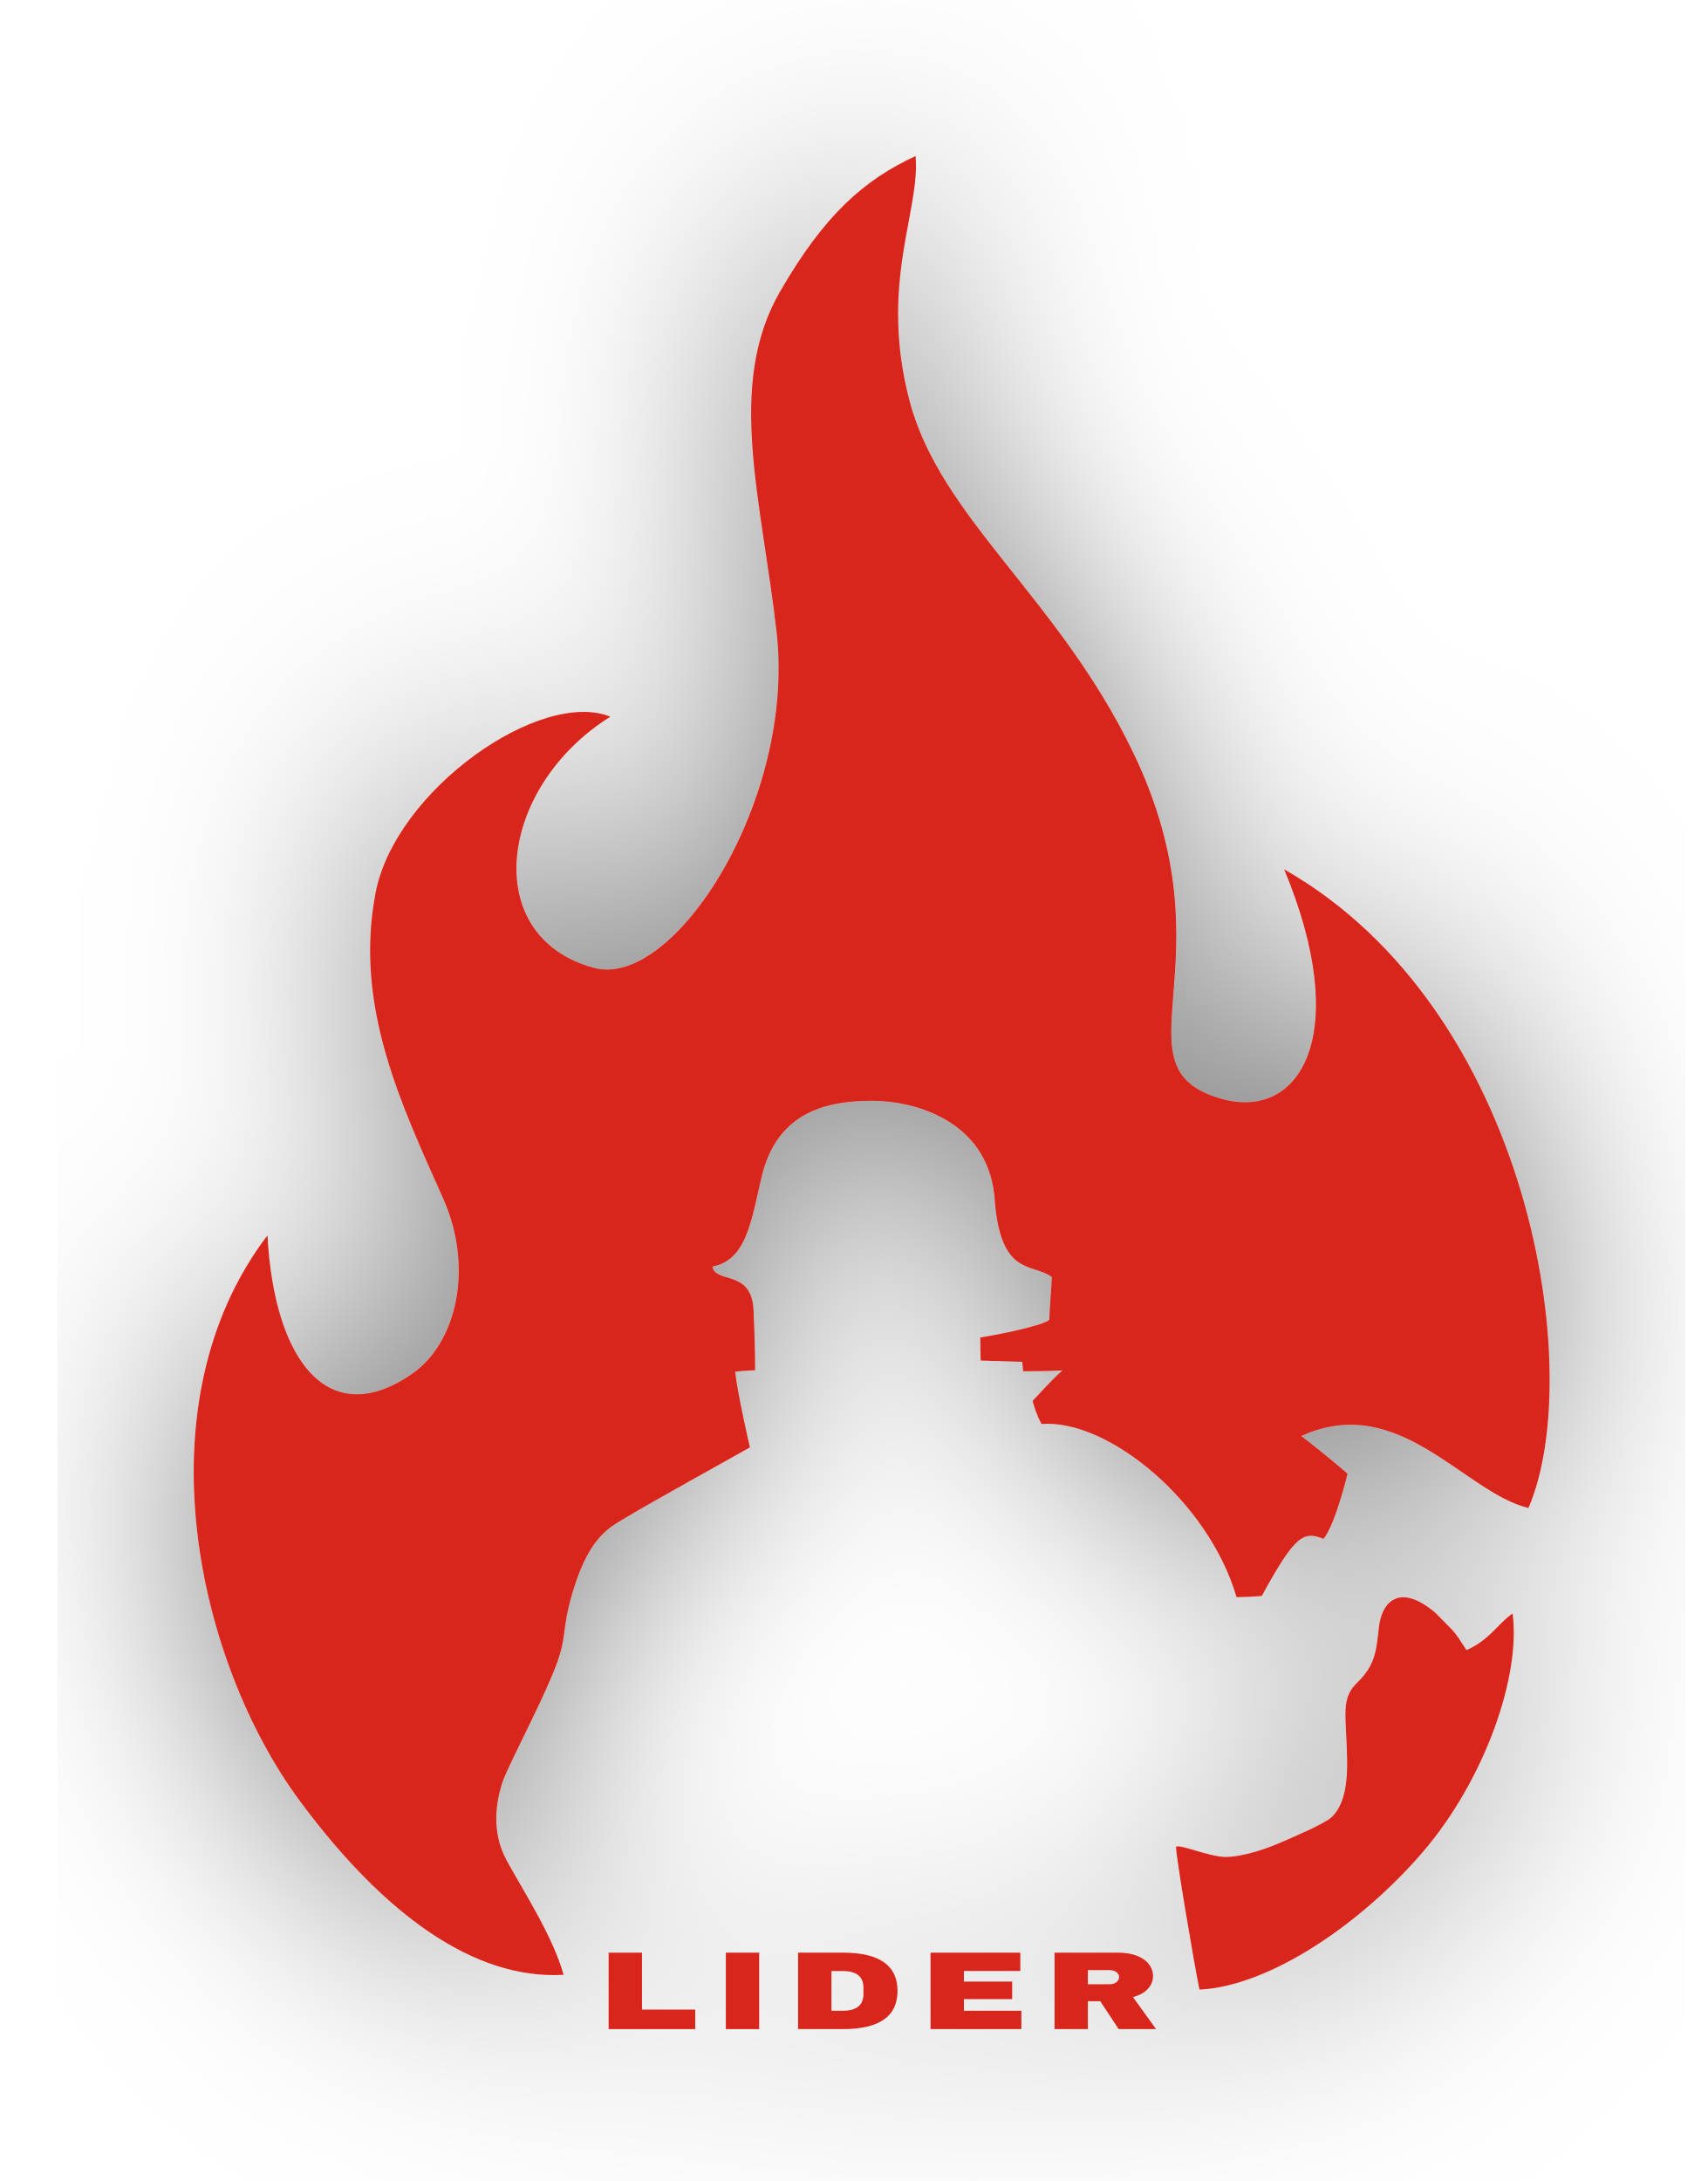
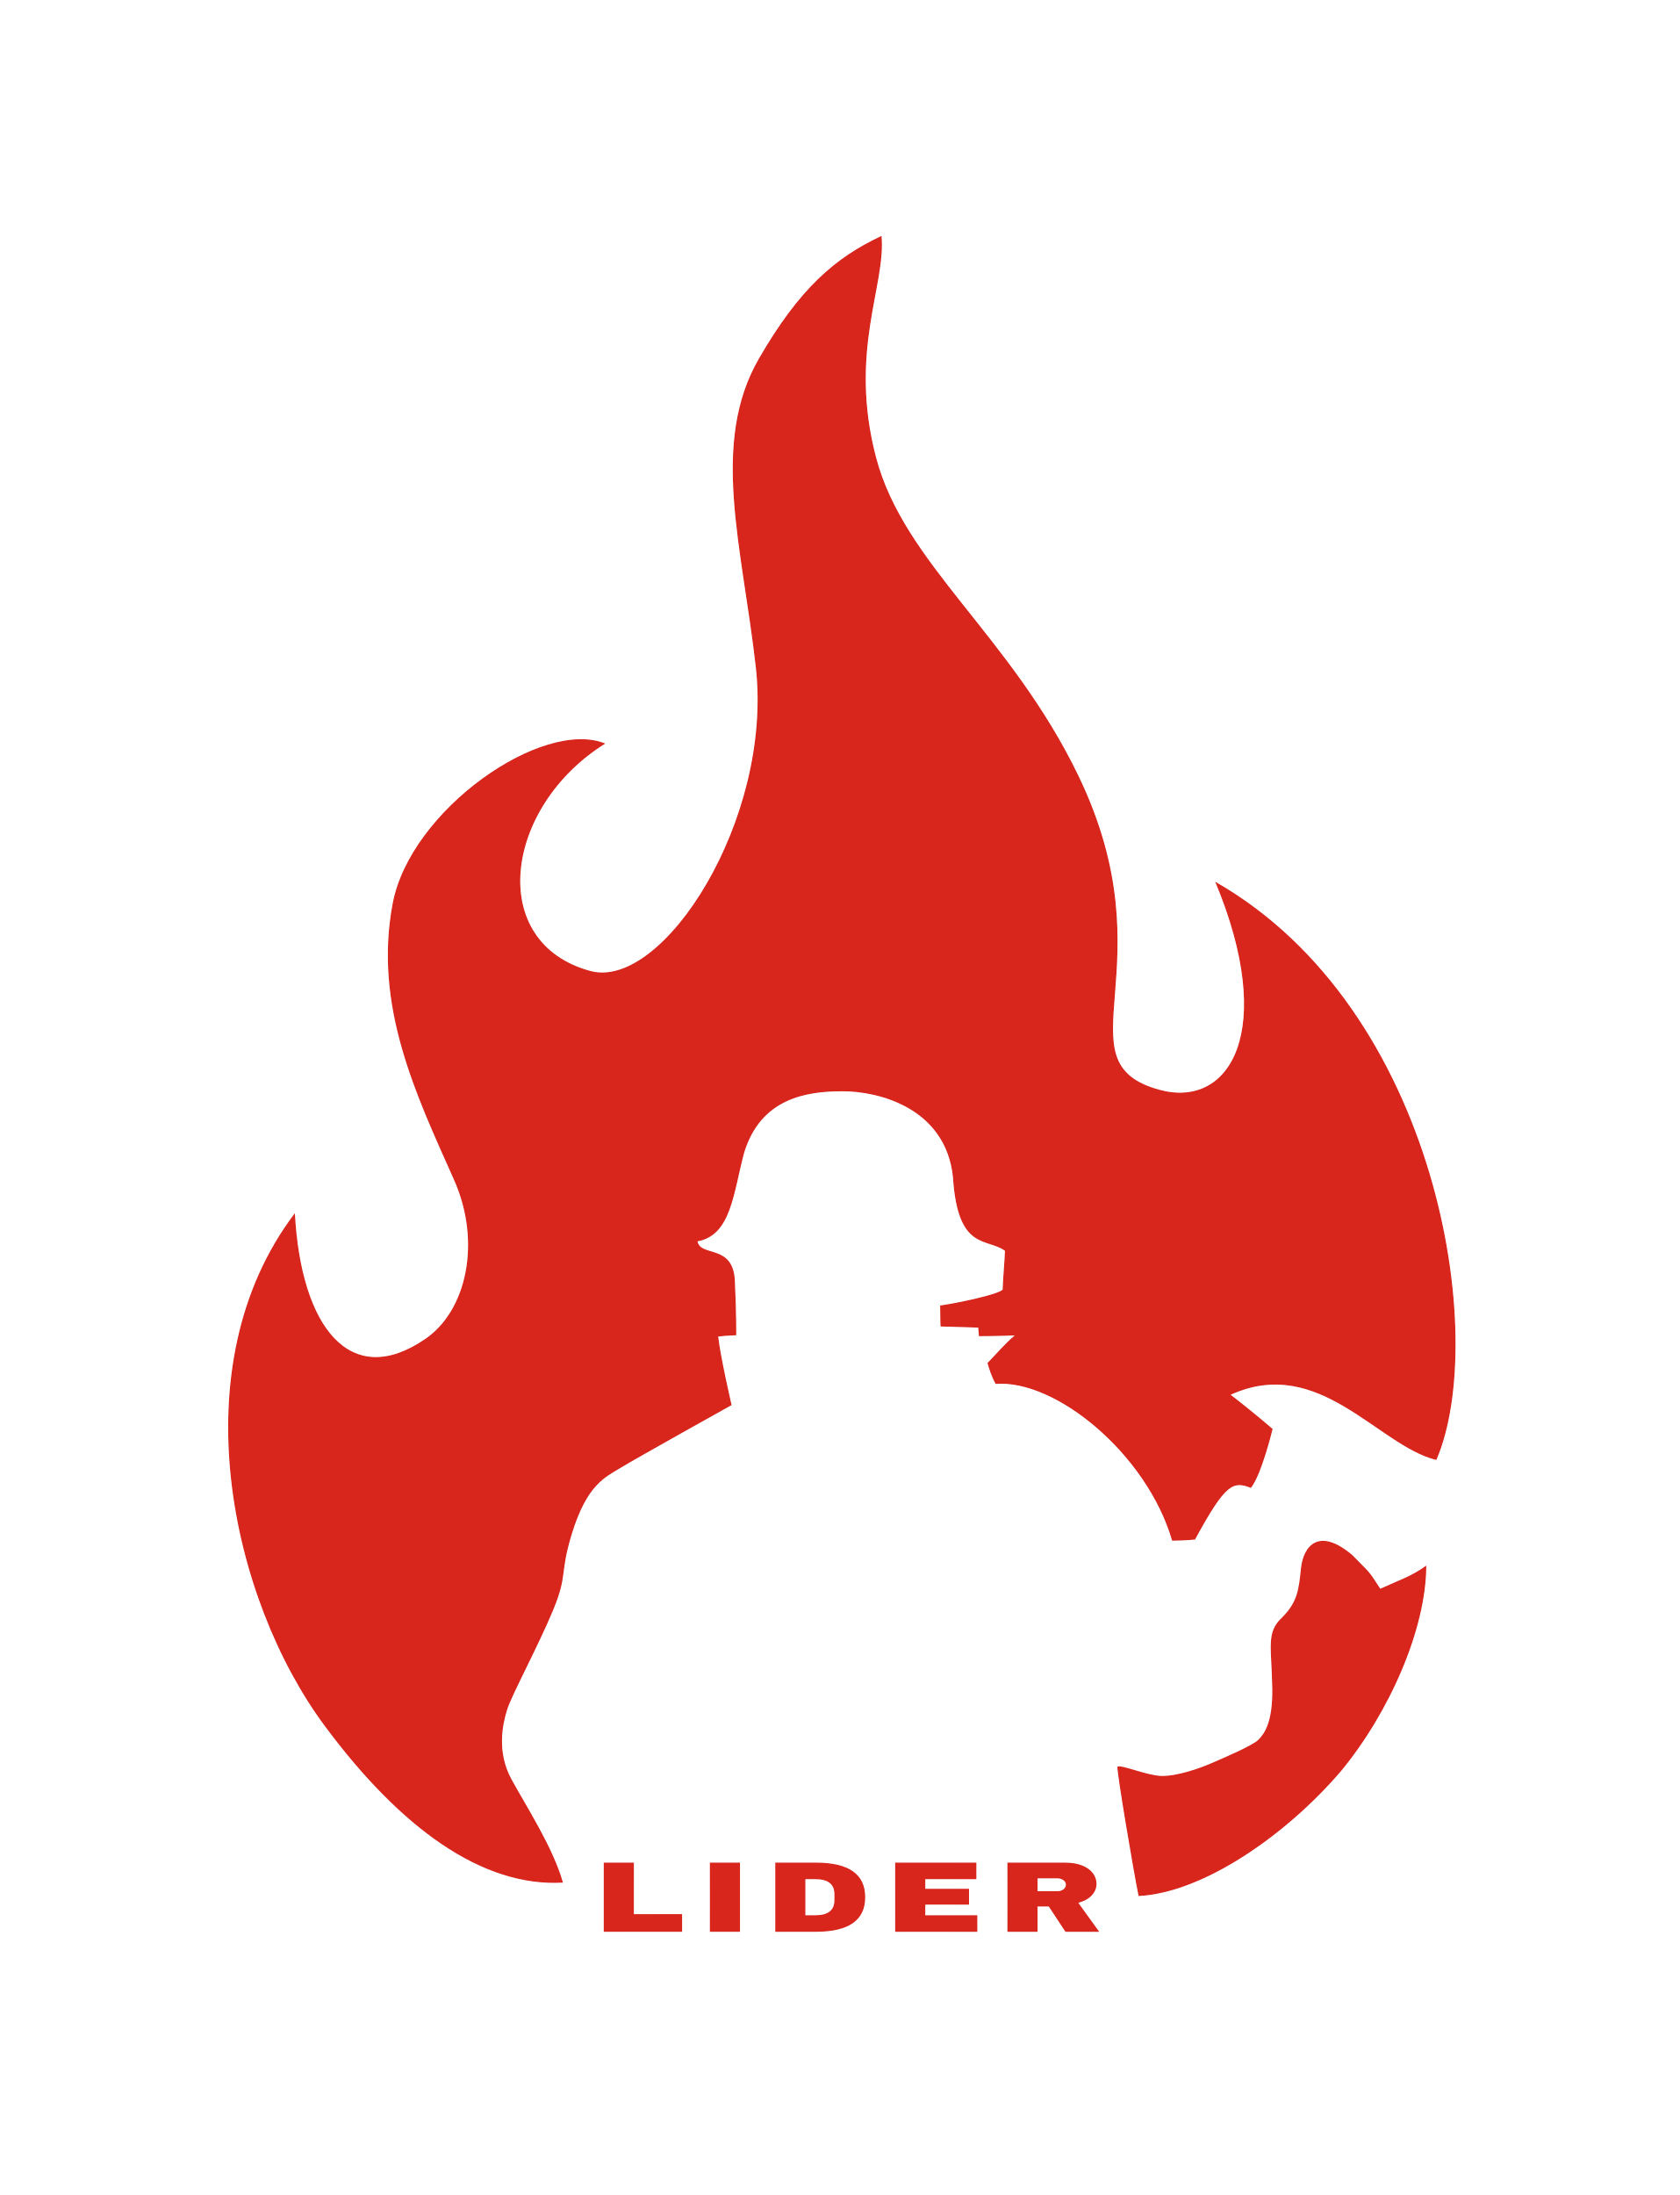
- <svg xmlns="http://www.w3.org/2000/svg" version="1.1" id="Layer_1" x="0px" y="0px" width="166px" height="212px" viewBox="-2.5 -3.833 166 212" style="enable-background:new -2.5 -3.833 166 212;" xml:space="preserve">
+ <svg xmlns="http://www.w3.org/2000/svg" version="1.1" id="Layer_1" x="0px" y="0px" width="163px" height="213px" viewBox="-21.167 -15.5 180.333 220.667" style="enable-background:new -2.5 -3.833 166 212;" xml:space="preserve">
  <style type="text/css">
	.st0{filter:url(#NewFilter);}
	.st1{fill:#D9271F;}
</style>
  <filter id="NewFilter">
    <feOffset in="SourceAlpha" result="offOut" dx="0" dy="0" />
-     <feGaussianBlur in="offOut" result="blurOut" stdDeviation="12" />
-     <feFlood flood-color="#000000" flood-opacity="0.5" result="offsetColor" />
+     <feGaussianBlur in="offOut" result="blurOut" stdDeviation="2" />
+     <feFlood flood-color="#fff" flood-opacity="0.2" result="offsetColor" />
    <feComposite in="offsetColor" in2="blurOut" operator="in" result="blurOut" />
    <feBlend in="SourceGraphic" in2="blurOut" mode="normal" />
  </filter>
  <g class="st0">
-     <path class="st1" d="M26.667,171.25c-10-13.5-15.667-38.583-3.167-55c0.667,12.333,6,19,14,13.5c4.417-3,6.075-10.366,3.083-17.083   C36.5,103.5,31.917,94,34,83c1.904-10.053,16.083-19.917,22.833-17.167c-10.917,6.833-12.768,21.41-1.583,24.417   C63,92.333,74.833,74,73,57.667c-1.451-12.928-4.94-24.04,0.333-33.167C77.667,17,81.5,13.667,86.5,11.333   c0.5,5.333-3.583,12.375-0.583,23.792s14.477,19.108,21.75,34.208C117.5,89.75,105.36,99.985,116.333,103   c7.583,2.083,12.667-6.333,6-22.333c24,13.667,29.417,49,23.75,62.083c-6.25-1.5-12.583-11.333-22.083-7   c2.5,1.917,4.5,3.667,4.5,3.667s-1.167,4.875-2.333,6.333c-1.917-0.75-2.708-0.5-6,5.542c-0.792,0.083-1.958,0.125-2.458,0.125   c-2.75-9.375-12.542-17.333-18.958-16.833c-0.5-0.917-0.708-1.667-0.875-2.25c0.75-0.75,1.833-2.042,2.917-2.958   c-1.5,0.083-3.833,0.083-3.833,0.083l-0.083-0.917l-4.042-0.125c0,0-0.042-1.083-0.042-2.25c1.75-0.25,6.167-1.167,6.708-1.708   c0.039-1.217,0.208-3,0.25-4.167c-1.958-1.417-5.083,0.042-5.583-7.917c-0.792-7.417-7.958-9.208-11.853-9.208   s-8.772,0.75-10.563,6.583c-1.167,4.333-1.38,8.865-5.005,9.531c0.328,1.703,3.816,0.239,4.005,4.219   c0.167,3.5,0.151,5.859,0.151,5.859s-1,0.031-1.938,0.141c0.25,2.25,1.438,7.359,1.438,7.359S60.276,142.5,58.5,143.583   c-1.659,1.012-3.623,1.794-5.25,7.083c-1.333,4.333-0.417,4.333-2,8.167c-1.583,3.833-4.447,9.121-4.947,10.704   s-1.136,4.546,0.447,7.462s4.458,7.292,5.542,11.125C43.625,188.625,34.843,182.288,26.667,171.25z M111.833,175.667   c-0.125,0.333,1.771,11.521,2.271,13.896c6.914-0.342,15.817-6.498,21.729-13.396c6-7,9.526-17.065,8.708-23.167   c-1.563,1.125-2.208,2.542-4.479,3.563c-1.375-2.125-1.021-1.563-3.021-3.625c-3.604-3.042-5.25-0.938-5.5,1.437   c-0.243,2.313-0.375,3.604-2,5.25c-1.792,1.646-1.146,3.167-1.083,7.708c0.05,3.625-0.875,4.833-1.5,5.458s-3.854,2-5.167,2.563   c-1.129,0.484-3.5,1.333-5.208,1.313C114.979,176.625,112.292,175.438,111.833,175.667z" />
-     <path class="st1" d="M56.667,185.973h3.241v5.53h5.177v1.9h-8.418V185.973z" />
-     <path class="st1" d="M68.062,193.403v-7.431h3.241v7.431H68.062z" />
-     <path class="st1" d="M84.75,189.688c0,2.477-1.766,3.715-5.295,3.715h-4.37v-7.431h4.37   C82.985,185.973,84.75,187.212,84.75,189.688z M78.327,191.621h1.07c1.359,0,2.039-0.536,2.039-1.609v-0.647   c0-1.073-0.68-1.609-2.039-1.609h-1.07V191.621z" />
-     <path class="st1" d="M87.961,185.973h8.726v1.782h-5.484v1.026h4.692v1.706h-4.692v1.134h5.587v1.782h-8.828L87.961,185.973   L87.961,185.973z" />
-     <path class="st1" d="M109.093,189.483c-0.333,0.367-0.816,0.637-1.452,0.81l2.243,3.11h-3.637l-1.789-2.711h-1.202v2.711h-3.241   v-7.431h6.174c0.724,0,1.342,0.103,1.855,0.309c0.513,0.205,0.899,0.482,1.158,0.831c0.259,0.35,0.389,0.729,0.389,1.14   C109.591,188.705,109.425,189.116,109.093,189.483z M106.028,187.863c-0.176-0.13-0.391-0.194-0.646-0.194h-2.126v1.371h2.126   c0.255,0,0.47-0.066,0.646-0.199c0.176-0.134,0.264-0.298,0.264-0.492S106.204,187.992,106.028,187.863z" />
+     <path class="st1" d="M13.667,162.25c-10-13.5-15.667-38.583-3.167-55c0.667,12.333,6,19,14,13.5   c4.417-3,6.075-10.366,3.083-17.083C23.5,94.5,18.917,85,21,74c1.904-10.053,16.083-19.917,22.833-17.167   c-10.917,6.833-12.768,21.41-1.583,24.417C50,83.333,61.833,65,60,48.667c-1.451-12.928-4.94-24.04,0.333-33.167   C64.667,8,68.5,4.667,73.5,2.333c0.5,5.333-3.583,12.375-0.583,23.792s14.477,19.108,21.75,34.208   C104.5,80.75,92.36,90.985,103.333,94c7.583,2.083,12.667-6.333,6-22.333c24,13.667,29.417,49,23.75,62.083   c-6.25-1.5-12.583-11.333-22.083-7c2.5,1.917,4.5,3.667,4.5,3.667s-1.167,4.875-2.333,6.333c-1.917-0.75-2.708-0.5-6,5.542   c-0.792,0.083-1.958,0.125-2.458,0.125c-2.75-9.375-12.542-17.333-18.958-16.833c-0.5-0.917-0.708-1.667-0.875-2.25   c0.75-0.75,1.833-2.042,2.917-2.958c-1.5,0.083-3.833,0.083-3.833,0.083l-0.083-0.917l-4.042-0.125c0,0-0.042-1.083-0.042-2.25   c1.75-0.25,6.167-1.167,6.708-1.708c0.039-1.217,0.208-3,0.25-4.167c-1.958-1.417-5.083,0.042-5.583-7.917   c-0.792-7.417-7.958-9.208-11.853-9.208s-8.772,0.75-10.563,6.583c-1.167,4.333-1.38,8.865-5.005,9.531   c0.328,1.703,3.816,0.239,4.005,4.219c0.167,3.5,0.151,5.859,0.151,5.859s-1,0.031-1.938,0.141c0.25,2.25,1.438,7.359,1.438,7.359   S47.276,133.5,45.5,134.583c-1.659,1.012-3.623,1.794-5.25,7.083c-1.333,4.333-0.417,4.333-2,8.167   c-1.583,3.833-4.447,9.121-4.947,10.704s-1.136,4.546,0.447,7.462s4.458,7.292,5.542,11.125   C30.625,179.625,21.843,173.288,13.667,162.25z M98.833,166.667c-0.125,0.333,1.771,11.521,2.271,13.896   c6.914-0.342,15.817-6.498,21.729-13.396C128,160.917,132,151.917,132,145.083c-1.563,1.125-2.667,1.459-4.938,2.48   c-1.375-2.125-1.021-1.563-3.021-3.625c-3.604-3.042-5.25-0.938-5.5,1.437c-0.243,2.313-0.375,3.604-2,5.25   c-1.792,1.646-1.146,3.167-1.083,7.708c0.05,3.625-0.875,4.833-1.5,5.458s-3.854,2-5.167,2.563c-1.129,0.484-3.5,1.333-5.208,1.313   C101.979,167.625,99.292,166.438,98.833,166.667z" />
+     <path class="st1" d="M43.667,176.973h3.241v5.53h5.177v1.9h-8.418V176.973z" />
+     <path class="st1" d="M55.062,184.403v-7.431h3.241v7.431H55.062z" />
+     <path class="st1" d="M71.75,180.688c0,2.477-1.766,3.715-5.295,3.715h-4.37v-7.431h4.37   C69.985,176.973,71.75,178.212,71.75,180.688z M65.327,182.621h1.07c1.359,0,2.039-0.536,2.039-1.609v-0.647   c0-1.073-0.68-1.609-2.039-1.609h-1.07V182.621z" />
+     <path class="st1" d="M74.961,176.973h8.726v1.782h-5.484v1.026h4.692v1.706h-4.692v1.134h5.587v1.782h-8.828L74.961,176.973   L74.961,176.973z" />
+     <path class="st1" d="M96.093,180.483c-0.333,0.367-0.816,0.637-1.452,0.81l2.243,3.11h-3.637l-1.789-2.711h-1.202v2.711h-3.241   v-7.431h6.174c0.724,0,1.342,0.103,1.855,0.309c0.513,0.205,0.899,0.482,1.158,0.831c0.259,0.35,0.389,0.729,0.389,1.14   C96.591,179.705,96.425,180.116,96.093,180.483z M93.028,178.863c-0.176-0.13-0.391-0.194-0.646-0.194h-2.126v1.371h2.126   c0.255,0,0.47-0.066,0.646-0.199c0.176-0.134,0.264-0.298,0.264-0.492S93.204,178.992,93.028,178.863z" />
  </g>
</svg>
